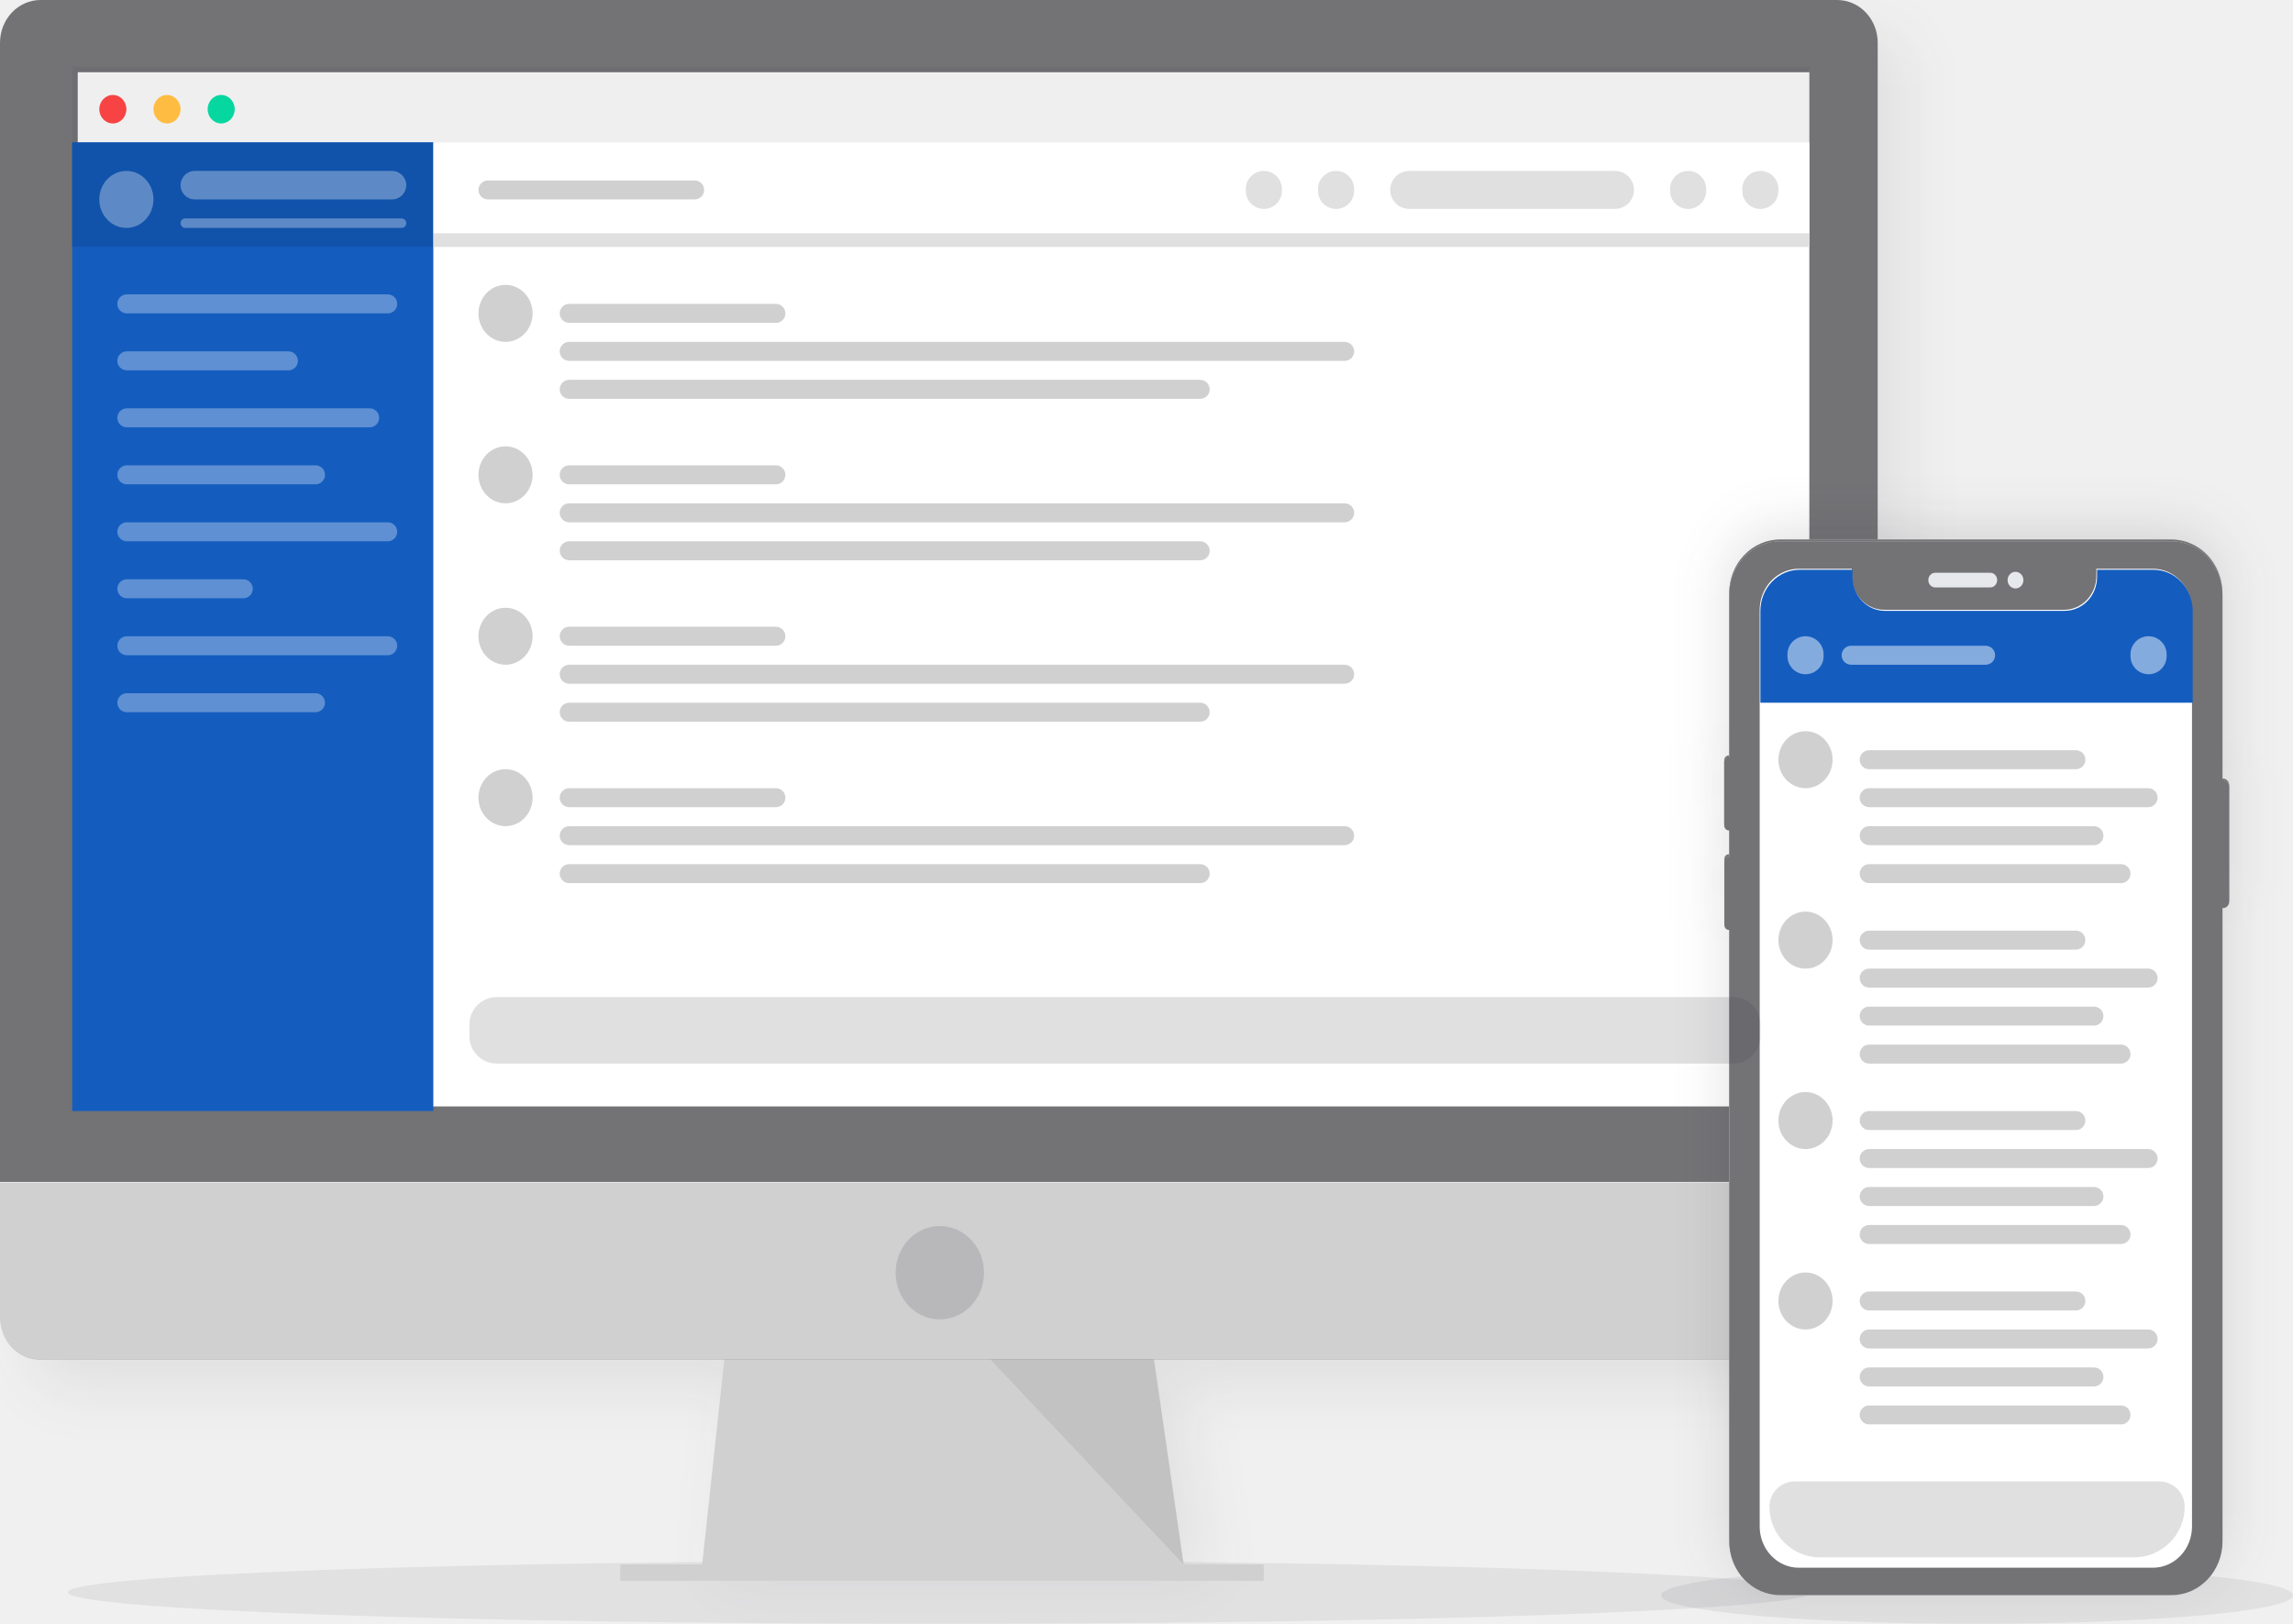
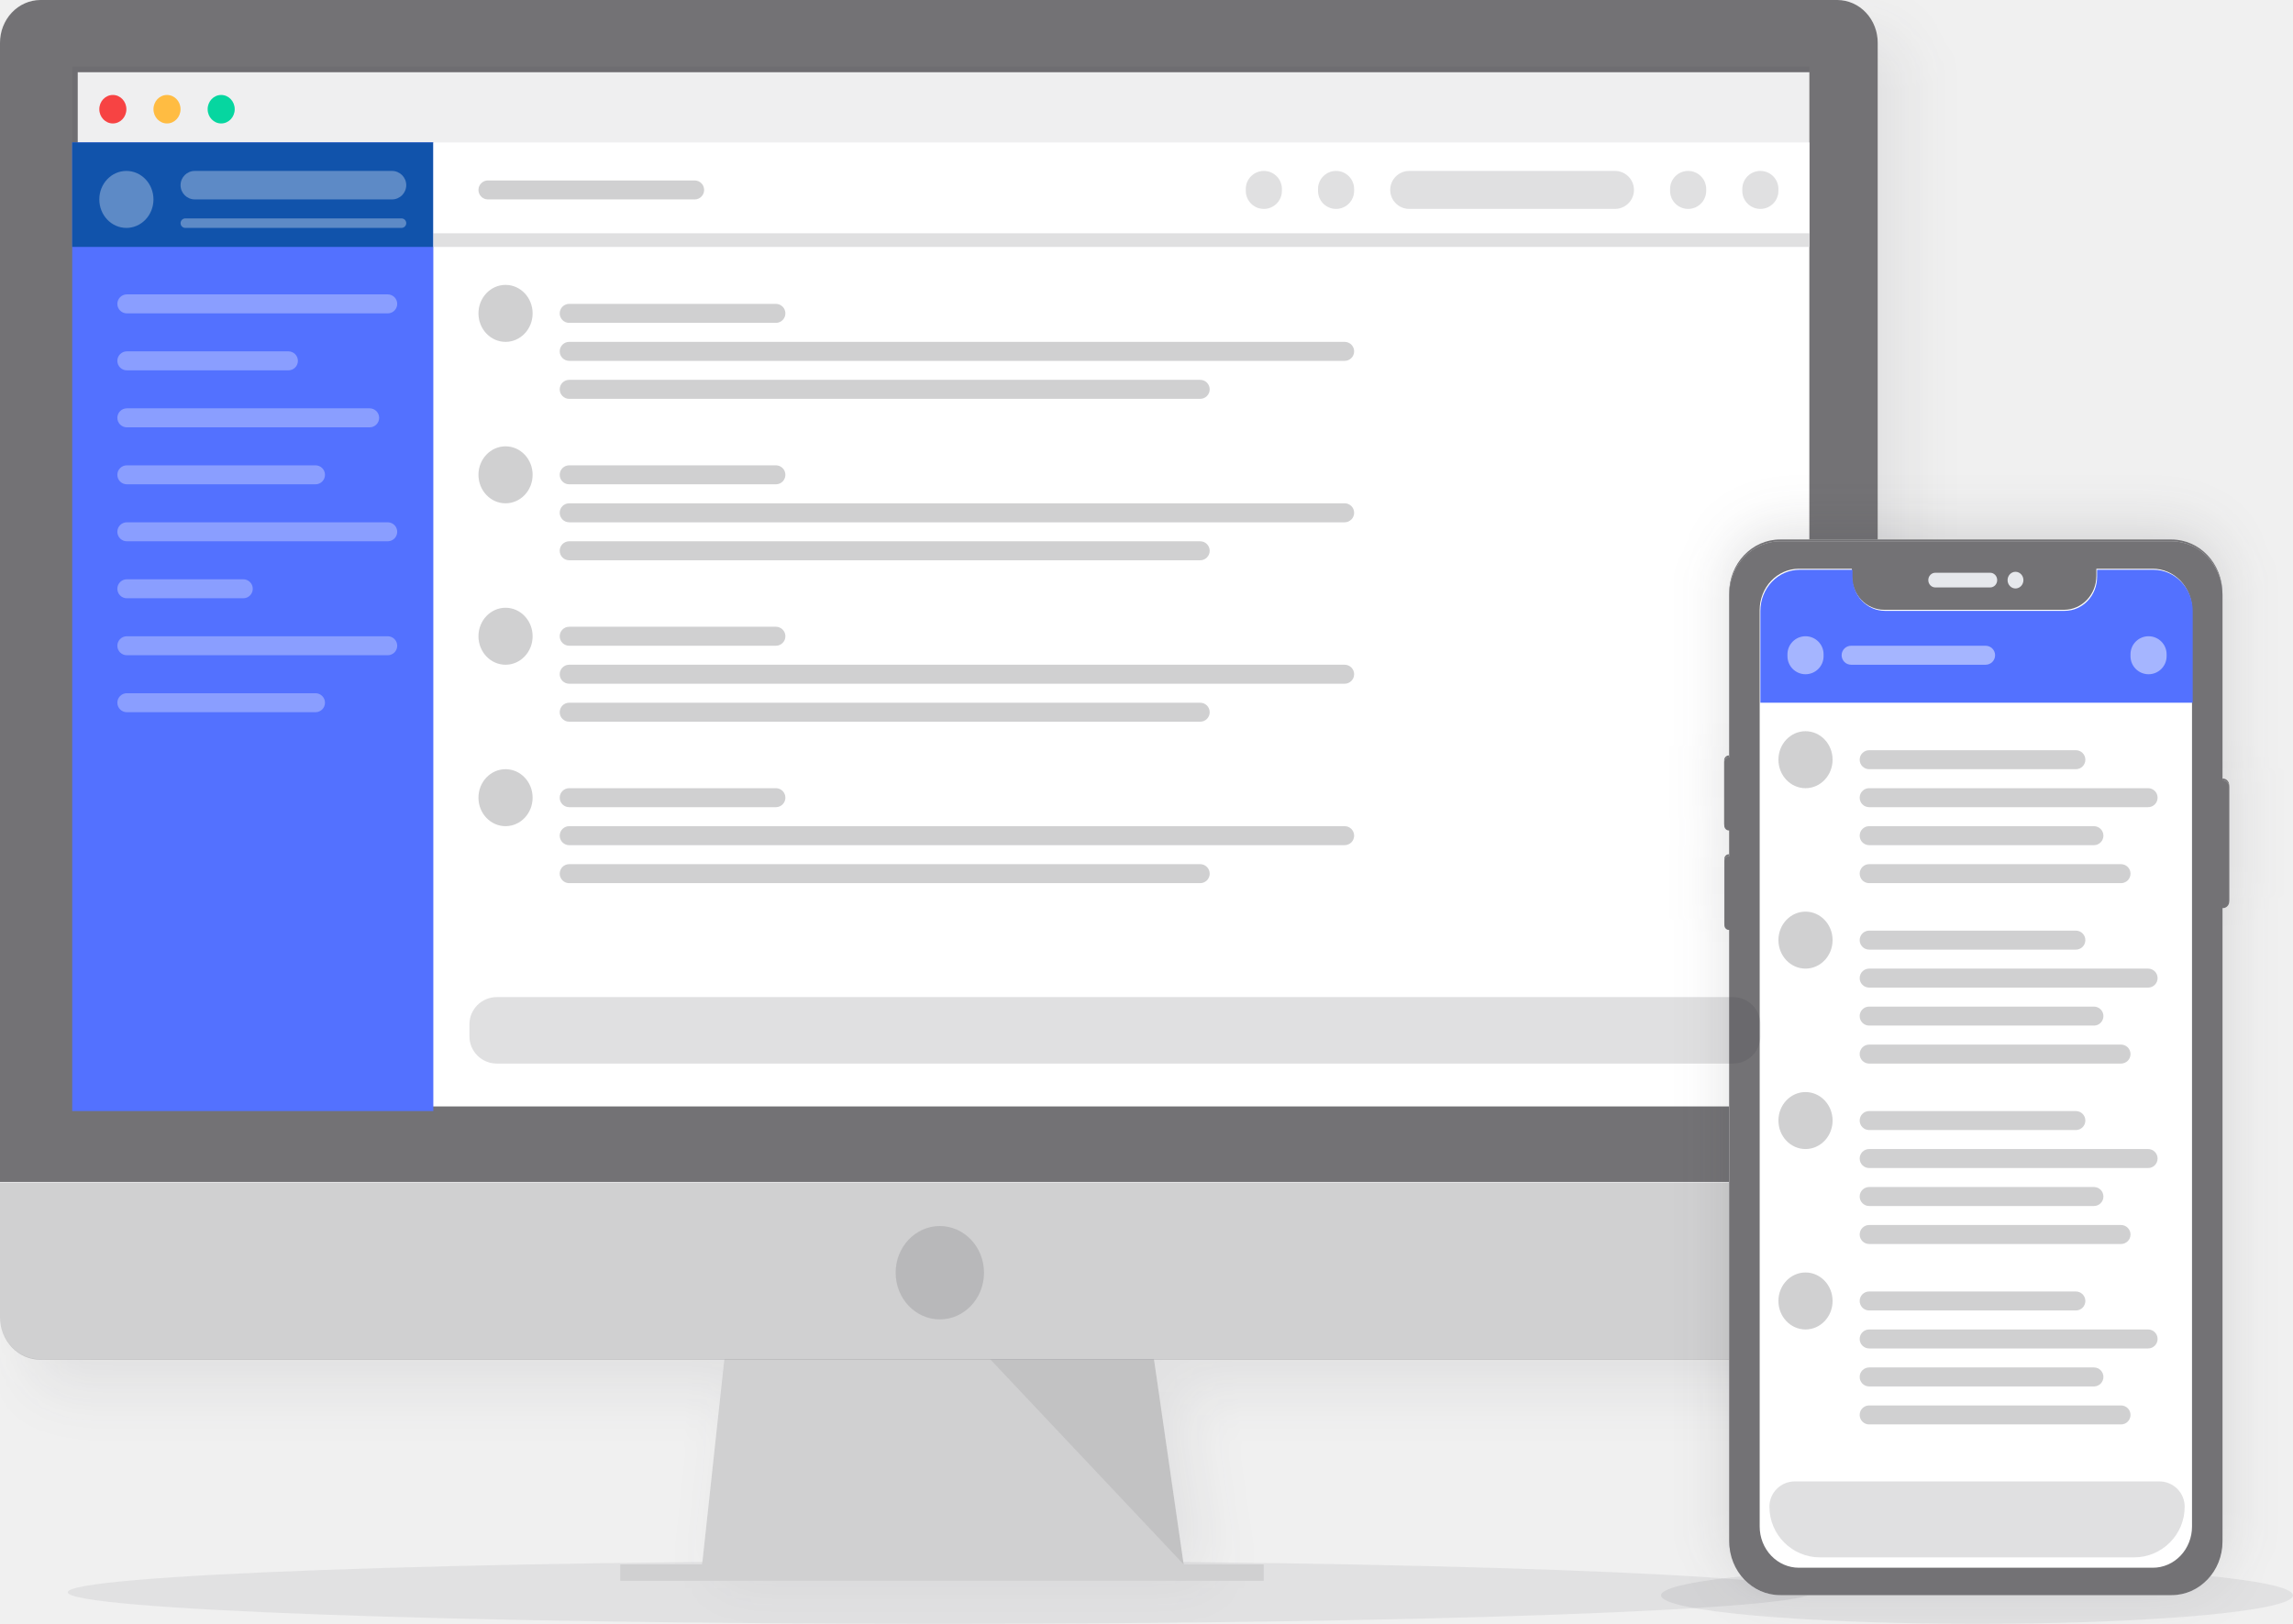
<svg xmlns="http://www.w3.org/2000/svg" width="168" height="119" viewBox="0 0 168 119" fill="none">
  <g clip-path="url(#clip0)">
    <g filter="url(#filter0_f)">
      <path fill-rule="evenodd" clip-rule="evenodd" d="M139.733 5.429C139.735 5.018 139.66 4.61 139.513 4.229C139.366 3.848 139.149 3.501 138.875 3.209C138.601 2.916 138.275 2.684 137.916 2.525C137.557 2.365 137.171 2.282 136.782 2.28H5.109C4.323 2.285 3.57 2.619 3.017 3.209C2.463 3.8 2.155 4.598 2.158 5.429V88.935H2.158V98.809C2.158 99.636 2.469 100.429 3.023 101.014C3.576 101.598 4.327 101.927 5.109 101.927H54.364L52.883 115.387H88.498L86.552 101.927H135.553C138.33 101.929 139.735 100.734 139.733 97.6C139.733 97.269 139.733 91.823 139.733 89.738V5.429Z" fill="#3D3C40" fill-opacity="0.08" />
    </g>
    <path d="M68.859 119C104.148 119 132.756 117.964 132.756 116.687C132.756 115.409 104.148 114.374 68.859 114.374C33.57 114.374 4.963 115.409 4.963 116.687C4.963 117.964 33.57 119 68.859 119Z" fill="#3D3C40" fill-opacity="0.08" />
    <path opacity="0.1" d="M86.862 115.607H69.13L51.363 115.367L51.469 114.404H86.686L86.862 115.607Z" fill="#3D3C40" />
    <path d="M86.896 115.847L51.363 115.367L51.469 114.404L53.186 98.524H84.391L86.686 114.404L86.862 115.607L86.896 115.847Z" fill="white" />
    <path d="M137.575 3.149C137.577 2.737 137.502 2.33 137.355 1.949C137.208 1.568 136.991 1.221 136.717 0.929C136.443 0.636 136.117 0.404 135.758 0.244C135.398 0.085 135.013 0.002 134.624 0H2.951C2.165 0.004 1.412 0.339 0.859 0.929C0.305 1.52 -0.004 2.318 3.30799e-05 3.149V87.458H137.575V3.149Z" fill="white" />
    <path d="M86.896 115.847L51.363 115.367L51.469 114.404L53.186 98.524H84.391L86.686 114.404L86.862 115.607L86.896 115.847Z" fill="#3D3C40" fill-opacity="0.24" />
    <path d="M92.591 114.645H45.441V115.847H92.591V114.645Z" fill="white" />
    <path d="M92.591 114.645H45.441V115.847H92.591V114.645Z" fill="#3D3C40" fill-opacity="0.24" />
    <path opacity="0.1" d="M72.547 99.607L86.723 114.644L84.547 99.607H72.547Z" fill="#3D3C40" />
    <path d="M137.575 3.149C137.577 2.737 137.502 2.33 137.355 1.949C137.208 1.568 136.991 1.221 136.717 0.929C136.443 0.636 136.117 0.404 135.758 0.244C135.398 0.085 135.013 0.002 134.624 0H2.951C2.165 0.004 1.412 0.339 0.859 0.929C0.305 1.52 -0.004 2.318 3.30799e-05 3.149V87.458H137.575V3.149Z" fill="#3D3C40" fill-opacity="0.72" />
    <path d="M0 86.615V96.49C0 97.317 0.311 98.109 0.864 98.694C1.418 99.279 2.169 99.607 2.951 99.607H134.624C135.011 99.608 135.395 99.527 135.753 99.371C136.111 99.214 136.437 98.984 136.711 98.695C136.985 98.405 137.202 98.061 137.351 97.683C137.499 97.305 137.575 96.899 137.575 96.49V86.615H0Z" fill="white" />
    <path d="M0 86.654V96.529C0 97.356 0.311 98.149 0.864 98.733C1.418 99.318 2.169 99.646 2.951 99.646H134.624C135.011 99.647 135.395 99.566 135.753 99.409C136.111 99.253 136.437 99.023 136.711 98.734C136.985 98.444 137.202 98.1 137.351 97.722C137.499 97.344 137.575 96.938 137.575 96.529V86.654H0Z" fill="#3D3C40" fill-opacity="0.24" />
    <path d="M132.564 5.293H5.695V81.082H132.564V5.293Z" fill="white" />
    <ellipse cx="68.857" cy="93.268" rx="3.238" ry="3.421" fill="#3D3C40" fill-opacity="0.16" />
    <g filter="url(#filter1_f)">
      <path fill-rule="evenodd" clip-rule="evenodd" d="M130.426 38.837H159.092C161.156 38.837 162.829 40.596 162.829 42.767V56.358H162.864C163.119 56.358 163.325 56.575 163.325 56.843V65.234C163.325 65.503 163.119 65.72 162.864 65.72H162.829V112.139C162.829 114.31 161.156 116.069 159.092 116.069H130.426C128.362 116.069 126.689 114.31 126.689 112.139V67.317C126.68 67.318 126.67 67.318 126.661 67.318H126.659C126.48 67.318 126.334 67.165 126.334 66.977V62.248C126.334 62.06 126.48 61.907 126.659 61.907H126.661C126.67 61.907 126.68 61.907 126.689 61.908V60.03C126.682 60.031 126.674 60.031 126.667 60.031H126.665C126.477 60.031 126.324 59.871 126.324 59.673V55.025C126.324 54.827 126.477 54.666 126.665 54.666H126.667C126.674 54.666 126.682 54.666 126.689 54.667V42.767C126.689 40.596 128.362 38.837 130.426 38.837Z" fill="#3D3C40" fill-opacity="0.16" />
    </g>
    <path fill-rule="evenodd" clip-rule="evenodd" d="M130.426 39.533H159.092C161.156 39.533 162.829 41.292 162.829 43.462V57.053H162.864C163.119 57.053 163.325 57.271 163.325 57.539V65.93C163.325 66.198 163.119 66.416 162.864 66.416H162.829V112.835C162.829 115.006 161.156 116.765 159.092 116.765H130.426C128.362 116.765 126.689 115.006 126.689 112.835V68.013C126.68 68.013 126.67 68.014 126.661 68.014H126.659C126.48 68.014 126.334 67.861 126.334 67.673V62.944C126.334 62.755 126.48 62.603 126.659 62.603H126.661C126.67 62.603 126.68 62.603 126.689 62.604V60.726C126.682 60.727 126.674 60.727 126.667 60.727H126.665C126.477 60.727 126.324 60.566 126.324 60.369V55.72C126.324 55.522 126.477 55.362 126.665 55.362H126.667C126.674 55.362 126.682 55.362 126.689 55.363V43.462C126.689 41.292 128.362 39.533 130.426 39.533Z" fill="white" />
    <path fill-rule="evenodd" clip-rule="evenodd" d="M130.426 39.533H159.092C161.156 39.533 162.829 41.292 162.829 43.462V57.053H162.864C163.119 57.053 163.325 57.271 163.325 57.539V65.93C163.325 66.198 163.119 66.416 162.864 66.416H162.829V112.835C162.829 115.006 161.156 116.765 159.092 116.765H130.426C128.362 116.765 126.689 115.006 126.689 112.835V68.013C126.68 68.013 126.67 68.014 126.661 68.014H126.659C126.48 68.014 126.334 67.861 126.334 67.673V62.944C126.334 62.755 126.48 62.603 126.659 62.603H126.661C126.67 62.603 126.68 62.603 126.689 62.604V60.726C126.682 60.727 126.674 60.727 126.667 60.727H126.665C126.477 60.727 126.324 60.566 126.324 60.369V55.72C126.324 55.522 126.477 55.362 126.665 55.362H126.667C126.674 55.362 126.682 55.362 126.689 55.363V43.462C126.689 41.292 128.362 39.533 130.426 39.533Z" fill="#3D3C40" fill-opacity="0.72" />
    <path d="M145.809 41.839H141.785C141.503 41.839 141.273 42.08 141.273 42.377C141.273 42.675 141.503 42.916 141.785 42.916H145.809C146.092 42.916 146.321 42.675 146.321 42.377C146.321 42.08 146.092 41.839 145.809 41.839Z" fill="#E6E8EC" />
    <path d="M147.663 42.99C147.983 42.99 148.243 42.717 148.243 42.38C148.243 42.042 147.983 41.769 147.663 41.769C147.342 41.769 147.082 42.042 147.082 42.38C147.082 42.717 147.342 42.99 147.663 42.99Z" fill="#E6E8EC" />
    <path d="M157.725 41.546H153.589V42.07C153.588 42.728 153.34 43.359 152.897 43.824C152.455 44.29 151.856 44.552 151.23 44.554H138.035C137.408 44.554 136.807 44.292 136.363 43.826C135.92 43.36 135.671 42.727 135.671 42.068V41.546H131.79C131.029 41.547 130.299 41.865 129.761 42.431C129.223 42.997 128.92 43.764 128.92 44.565V111.735C128.92 112.132 128.994 112.524 129.138 112.89C129.283 113.256 129.494 113.589 129.761 113.869C130.027 114.15 130.344 114.372 130.692 114.524C131.04 114.675 131.413 114.754 131.79 114.754H157.725C158.102 114.754 158.475 114.676 158.824 114.524C159.172 114.373 159.489 114.15 159.755 113.87C160.022 113.59 160.233 113.257 160.377 112.891C160.522 112.524 160.596 112.132 160.595 111.735V44.563C160.595 43.763 160.292 42.995 159.754 42.43C159.216 41.864 158.486 41.546 157.725 41.546Z" fill="white" />
    <path d="M144.849 119C157.634 119 167.998 118.065 167.998 116.912C167.998 115.759 157.634 114.824 144.849 114.824C132.064 114.824 121.699 115.759 121.699 116.912C121.699 118.065 132.064 119 144.849 119Z" fill="#3D3C40" fill-opacity="0.08" />
    <path fill-rule="evenodd" clip-rule="evenodd" d="M130.432 39.666H159.098C161.162 39.666 162.835 41.426 162.835 43.596V57.187H162.87C163.124 57.187 163.331 57.404 163.331 57.673V66.064C163.331 66.332 163.124 66.549 162.87 66.549H162.835V112.969C162.835 115.139 161.162 116.899 159.098 116.899H130.432C128.368 116.899 126.695 115.139 126.695 112.969V68.146C126.686 68.147 126.676 68.148 126.667 68.148H126.665C126.485 68.148 126.34 67.995 126.34 67.806V63.078C126.34 62.889 126.485 62.736 126.665 62.736H126.667C126.676 62.736 126.686 62.737 126.695 62.738V60.86C126.688 60.86 126.68 60.861 126.673 60.861H126.671C126.483 60.861 126.33 60.7 126.33 60.502V55.854C126.33 55.656 126.483 55.496 126.671 55.496H126.673C126.68 55.496 126.688 55.496 126.695 55.497V43.596C126.695 41.426 128.368 39.666 130.432 39.666Z" fill="white" />
    <path fill-rule="evenodd" clip-rule="evenodd" d="M130.432 39.666H159.098C161.162 39.666 162.835 41.426 162.835 43.596V57.187H162.87C163.124 57.187 163.331 57.404 163.331 57.673V66.064C163.331 66.332 163.124 66.549 162.87 66.549H162.835V112.969C162.835 115.139 161.162 116.899 159.098 116.899H130.432C128.368 116.899 126.695 115.139 126.695 112.969V68.146C126.686 68.147 126.676 68.148 126.667 68.148H126.665C126.485 68.148 126.34 67.995 126.34 67.806V63.078C126.34 62.889 126.485 62.736 126.665 62.736H126.667C126.676 62.736 126.686 62.737 126.695 62.738V60.86C126.688 60.86 126.68 60.861 126.673 60.861H126.671C126.483 60.861 126.33 60.7 126.33 60.502V55.854C126.33 55.656 126.483 55.496 126.671 55.496H126.673C126.68 55.496 126.688 55.496 126.695 55.497V43.596C126.695 41.426 128.368 39.666 130.432 39.666Z" fill="#3D3C40" fill-opacity="0.72" />
    <path d="M145.815 41.973H141.791C141.509 41.973 141.279 42.214 141.279 42.511C141.279 42.808 141.509 43.049 141.791 43.049H145.815C146.098 43.049 146.327 42.808 146.327 42.511C146.327 42.214 146.098 41.973 145.815 41.973Z" fill="#E6E8EC" />
    <path d="M147.668 43.124C147.989 43.124 148.249 42.85 148.249 42.513C148.249 42.176 147.989 41.903 147.668 41.903C147.348 41.903 147.088 42.176 147.088 42.513C147.088 42.85 147.348 43.124 147.668 43.124Z" fill="#E6E8EC" />
    <path d="M157.731 41.68H153.594V42.204C153.594 42.862 153.345 43.493 152.903 43.958C152.461 44.424 151.862 44.686 151.236 44.688H138.041C137.414 44.688 136.812 44.426 136.369 43.96C135.926 43.493 135.677 42.861 135.677 42.202V41.68H131.796C131.035 41.681 130.305 41.999 129.767 42.565C129.229 43.131 128.926 43.898 128.926 44.699V111.869C128.926 112.265 129 112.658 129.144 113.024C129.289 113.39 129.5 113.723 129.767 114.003C130.033 114.284 130.349 114.506 130.698 114.658C131.046 114.809 131.419 114.887 131.796 114.887H157.731C158.108 114.888 158.481 114.81 158.83 114.658C159.178 114.507 159.494 114.284 159.761 114.004C160.028 113.724 160.239 113.391 160.383 113.024C160.527 112.658 160.601 112.265 160.601 111.869V44.696C160.601 43.896 160.298 43.129 159.76 42.563C159.222 41.998 158.492 41.68 157.731 41.68Z" fill="white" />
    <g clip-path="url(#clip1)">
-       <rect x="5.291" y="10.439" width="26.457" height="76.55" fill="#145DBF" />
+       <rect x="5.291" y="10.439" width="26.457" height="76.55" fill="#5371FF" />
      <rect x="5.291" y="10.439" width="26.457" height="7.655" fill="#1153AB" />
      <rect x="31.748" y="10.439" width="101.197" height="7.655" fill="white" />
      <line x1="31.748" y1="17.594" x2="132.945" y2="17.594" stroke="#3D3C40" stroke-opacity="0.16" />
      <ellipse opacity="0.32" cx="9.26" cy="14.614" rx="1.984" ry="2.088" fill="white" />
      <rect opacity="0.32" x="13.229" y="12.526" width="16.535" height="2.088" rx="1.044" fill="white" />
      <rect opacity="0.32" x="8.598" y="21.573" width="20.504" height="1.392" rx="0.696" fill="white" />
      <rect opacity="0.32" x="8.598" y="25.748" width="13.228" height="1.392" rx="0.696" fill="white" />
      <rect opacity="0.32" x="8.598" y="29.924" width="19.181" height="1.392" rx="0.696" fill="white" />
      <rect opacity="0.32" x="8.598" y="34.1" width="15.213" height="1.392" rx="0.696" fill="white" />
      <rect opacity="0.32" x="8.598" y="38.275" width="20.504" height="1.392" rx="0.696" fill="white" />
      <rect opacity="0.32" x="8.598" y="42.451" width="9.921" height="1.392" rx="0.696" fill="white" />
      <rect opacity="0.32" x="8.598" y="46.626" width="20.504" height="1.392" rx="0.696" fill="white" />
      <rect opacity="0.32" x="8.598" y="50.801" width="15.213" height="1.392" rx="0.696" fill="white" />
      <rect opacity="0.32" x="13.229" y="16.006" width="16.535" height="0.696" rx="0.348" fill="white" />
      <rect x="35.055" y="13.223" width="16.535" height="1.392" rx="0.696" fill="#3D3C40" fill-opacity="0.24" />
      <ellipse cx="37.039" cy="22.965" rx="1.984" ry="2.088" fill="#3D3C40" fill-opacity="0.24" />
      <rect x="41.008" y="22.269" width="16.535" height="1.392" rx="0.696" fill="#3D3C40" fill-opacity="0.24" />
      <rect x="41.008" y="25.053" width="58.205" height="1.392" rx="0.696" fill="#3D3C40" fill-opacity="0.24" />
      <rect x="41.008" y="27.836" width="47.622" height="1.392" rx="0.696" fill="#3D3C40" fill-opacity="0.24" />
      <ellipse cx="37.039" cy="34.796" rx="1.984" ry="2.088" fill="#3D3C40" fill-opacity="0.24" />
      <rect x="41.008" y="34.1" width="16.535" height="1.392" rx="0.696" fill="#3D3C40" fill-opacity="0.24" />
      <rect x="41.008" y="36.883" width="58.205" height="1.392" rx="0.696" fill="#3D3C40" fill-opacity="0.24" />
      <rect x="41.008" y="39.667" width="47.622" height="1.392" rx="0.696" fill="#3D3C40" fill-opacity="0.24" />
      <ellipse cx="37.039" cy="46.626" rx="1.984" ry="2.088" fill="#3D3C40" fill-opacity="0.24" />
      <rect x="41.008" y="45.93" width="16.535" height="1.392" rx="0.696" fill="#3D3C40" fill-opacity="0.24" />
      <rect x="41.008" y="48.713" width="58.205" height="1.392" rx="0.696" fill="#3D3C40" fill-opacity="0.24" />
      <rect x="41.008" y="51.497" width="47.622" height="1.392" rx="0.696" fill="#3D3C40" fill-opacity="0.24" />
      <ellipse cx="37.039" cy="58.456" rx="1.984" ry="2.088" fill="#3D3C40" fill-opacity="0.24" />
      <rect x="41.008" y="57.76" width="16.535" height="1.392" rx="0.696" fill="#3D3C40" fill-opacity="0.24" />
      <rect x="41.008" y="60.544" width="58.205" height="1.392" rx="0.696" fill="#3D3C40" fill-opacity="0.24" />
      <rect x="41.008" y="63.328" width="47.622" height="1.392" rx="0.696" fill="#3D3C40" fill-opacity="0.24" />
      <rect x="101.857" y="12.526" width="17.858" height="2.784" rx="1.392" fill="#3D3C40" fill-opacity="0.16" />
      <rect x="122.361" y="12.526" width="2.646" height="2.784" rx="1.323" fill="#3D3C40" fill-opacity="0.16" />
      <rect x="127.652" y="12.526" width="2.646" height="2.784" rx="1.323" fill="#3D3C40" fill-opacity="0.16" />
      <rect x="96.566" y="12.526" width="2.646" height="2.784" rx="1.323" fill="#3D3C40" fill-opacity="0.16" />
      <rect x="91.275" y="12.526" width="2.646" height="2.784" rx="1.323" fill="#3D3C40" fill-opacity="0.16" />
      <rect x="5.291" y="4.872" width="127.654" height="5.567" fill="#3D3C40" fill-opacity="0.08" />
      <ellipse cx="8.268" cy="8.003" rx="0.992" ry="1.044" fill="#F74343" />
      <ellipse cx="12.236" cy="8.003" rx="0.992" ry="1.044" fill="#FFBC42" />
      <ellipse cx="16.205" cy="8.003" rx="0.992" ry="1.044" fill="#06D6A0" />
      <rect x="34.393" y="73.07" width="94.583" height="4.871" rx="2" fill="#3D3C40" fill-opacity="0.16" />
    </g>
    <mask id="mask0" mask-type="alpha" maskUnits="userSpaceOnUse" x="128" y="41" width="33" height="74">
      <path d="M157.782 41.754H153.645V42.278C153.645 42.936 153.396 43.567 152.954 44.032C152.512 44.498 151.913 44.76 151.287 44.762H138.092C137.465 44.762 136.863 44.5 136.42 44.034C135.976 43.568 135.727 42.935 135.727 42.276V41.754H131.847C131.086 41.755 130.356 42.073 129.818 42.639C129.28 43.205 128.977 43.972 128.977 44.773V111.943C128.977 112.34 129.051 112.732 129.195 113.098C129.339 113.464 129.551 113.797 129.817 114.077C130.084 114.358 130.4 114.58 130.749 114.732C131.097 114.883 131.47 114.962 131.847 114.962H157.782C158.159 114.962 158.532 114.884 158.88 114.732C159.229 114.581 159.545 114.358 159.812 114.078C160.078 113.798 160.29 113.465 160.434 113.099C160.578 112.732 160.652 112.34 160.652 111.943V44.771C160.651 43.971 160.349 43.203 159.811 42.638C159.272 42.072 158.543 41.754 157.782 41.754Z" fill="white" />
    </mask>
    <g mask="url(#mask0)">
      <path d="M129.639 110.417C129.639 109.392 130.47 108.562 131.494 108.562H158.208C159.233 108.562 160.064 109.392 160.064 110.417C160.064 112.467 158.402 114.129 156.352 114.129H133.35C131.3 114.129 129.639 112.467 129.639 110.417Z" fill="#3D3C40" fill-opacity="0.16" />
      <ellipse cx="132.283" cy="55.673" rx="1.984" ry="2.088" fill="#3D3C40" fill-opacity="0.24" />
      <rect x="136.252" y="54.977" width="16.535" height="1.392" rx="0.696" fill="#3D3C40" fill-opacity="0.24" />
      <rect x="136.252" y="57.76" width="21.827" height="1.392" rx="0.696" fill="#3D3C40" fill-opacity="0.24" />
      <rect x="136.252" y="60.544" width="17.858" height="1.392" rx="0.696" fill="#3D3C40" fill-opacity="0.24" />
      <rect x="136.252" y="63.328" width="19.843" height="1.392" rx="0.696" fill="#3D3C40" fill-opacity="0.24" />
      <ellipse cx="132.283" cy="68.895" rx="1.984" ry="2.088" fill="#3D3C40" fill-opacity="0.24" />
      <rect x="136.252" y="68.199" width="16.535" height="1.392" rx="0.696" fill="#3D3C40" fill-opacity="0.24" />
      <rect x="136.252" y="70.982" width="21.827" height="1.392" rx="0.696" fill="#3D3C40" fill-opacity="0.24" />
      <rect x="136.252" y="73.766" width="17.858" height="1.392" rx="0.696" fill="#3D3C40" fill-opacity="0.24" />
      <rect x="136.252" y="76.55" width="19.843" height="1.392" rx="0.696" fill="#3D3C40" fill-opacity="0.24" />
      <ellipse cx="132.283" cy="82.117" rx="1.984" ry="2.088" fill="#3D3C40" fill-opacity="0.24" />
      <rect x="136.252" y="81.421" width="16.535" height="1.392" rx="0.696" fill="#3D3C40" fill-opacity="0.24" />
      <rect x="136.252" y="84.205" width="21.827" height="1.392" rx="0.696" fill="#3D3C40" fill-opacity="0.24" />
      <rect x="136.252" y="86.988" width="17.858" height="1.392" rx="0.696" fill="#3D3C40" fill-opacity="0.24" />
      <rect x="136.252" y="89.772" width="19.843" height="1.392" rx="0.696" fill="#3D3C40" fill-opacity="0.24" />
      <ellipse cx="132.283" cy="95.339" rx="1.984" ry="2.088" fill="#3D3C40" fill-opacity="0.24" />
      <rect x="136.252" y="94.643" width="16.535" height="1.392" rx="0.696" fill="#3D3C40" fill-opacity="0.24" />
      <rect x="136.252" y="97.427" width="21.827" height="1.392" rx="0.696" fill="#3D3C40" fill-opacity="0.24" />
      <rect x="136.252" y="100.21" width="17.858" height="1.392" rx="0.696" fill="#3D3C40" fill-opacity="0.24" />
      <rect x="136.252" y="102.994" width="19.843" height="1.392" rx="0.696" fill="#3D3C40" fill-opacity="0.24" />
-       <rect x="126.992" y="40.363" width="34.394" height="11.134" fill="#145DBF" />
+       <rect x="126.992" y="40.363" width="34.394" height="11.134" fill="#5371FF" />
      <rect opacity="0.48" x="134.93" y="47.322" width="11.244" height="1.392" rx="0.696" fill="white" />
      <rect opacity="0.48" x="156.094" y="46.626" width="2.646" height="2.784" rx="1.323" fill="white" />
      <rect opacity="0.48" x="130.961" y="46.626" width="2.646" height="2.784" rx="1.323" fill="white" />
    </g>
  </g>
  <defs>
    <filter id="filter0_f" x="-1.842" y="-1.72" width="145.575" height="121.107" filterUnits="userSpaceOnUse" color-interpolation-filters="sRGB">
      <feFlood flood-opacity="0" result="BackgroundImageFix" />
      <feBlend mode="normal" in="SourceGraphic" in2="BackgroundImageFix" result="shape" />
      <feGaussianBlur stdDeviation="2" result="effect1_foregroundBlur" />
    </filter>
    <filter id="filter1_f" x="122.324" y="34.837" width="45.001" height="85.232" filterUnits="userSpaceOnUse" color-interpolation-filters="sRGB">
      <feFlood flood-opacity="0" result="BackgroundImageFix" />
      <feBlend mode="normal" in="SourceGraphic" in2="BackgroundImageFix" result="shape" />
      <feGaussianBlur stdDeviation="2" result="effect1_foregroundBlur" />
    </filter>
    <clipPath id="clip0">
      <rect width="168" height="119" fill="white" />
    </clipPath>
    <clipPath id="clip1">
      <rect width="127.272" height="76.55" fill="white" transform="translate(5.29102 4.87158)" />
    </clipPath>
  </defs>
</svg>
